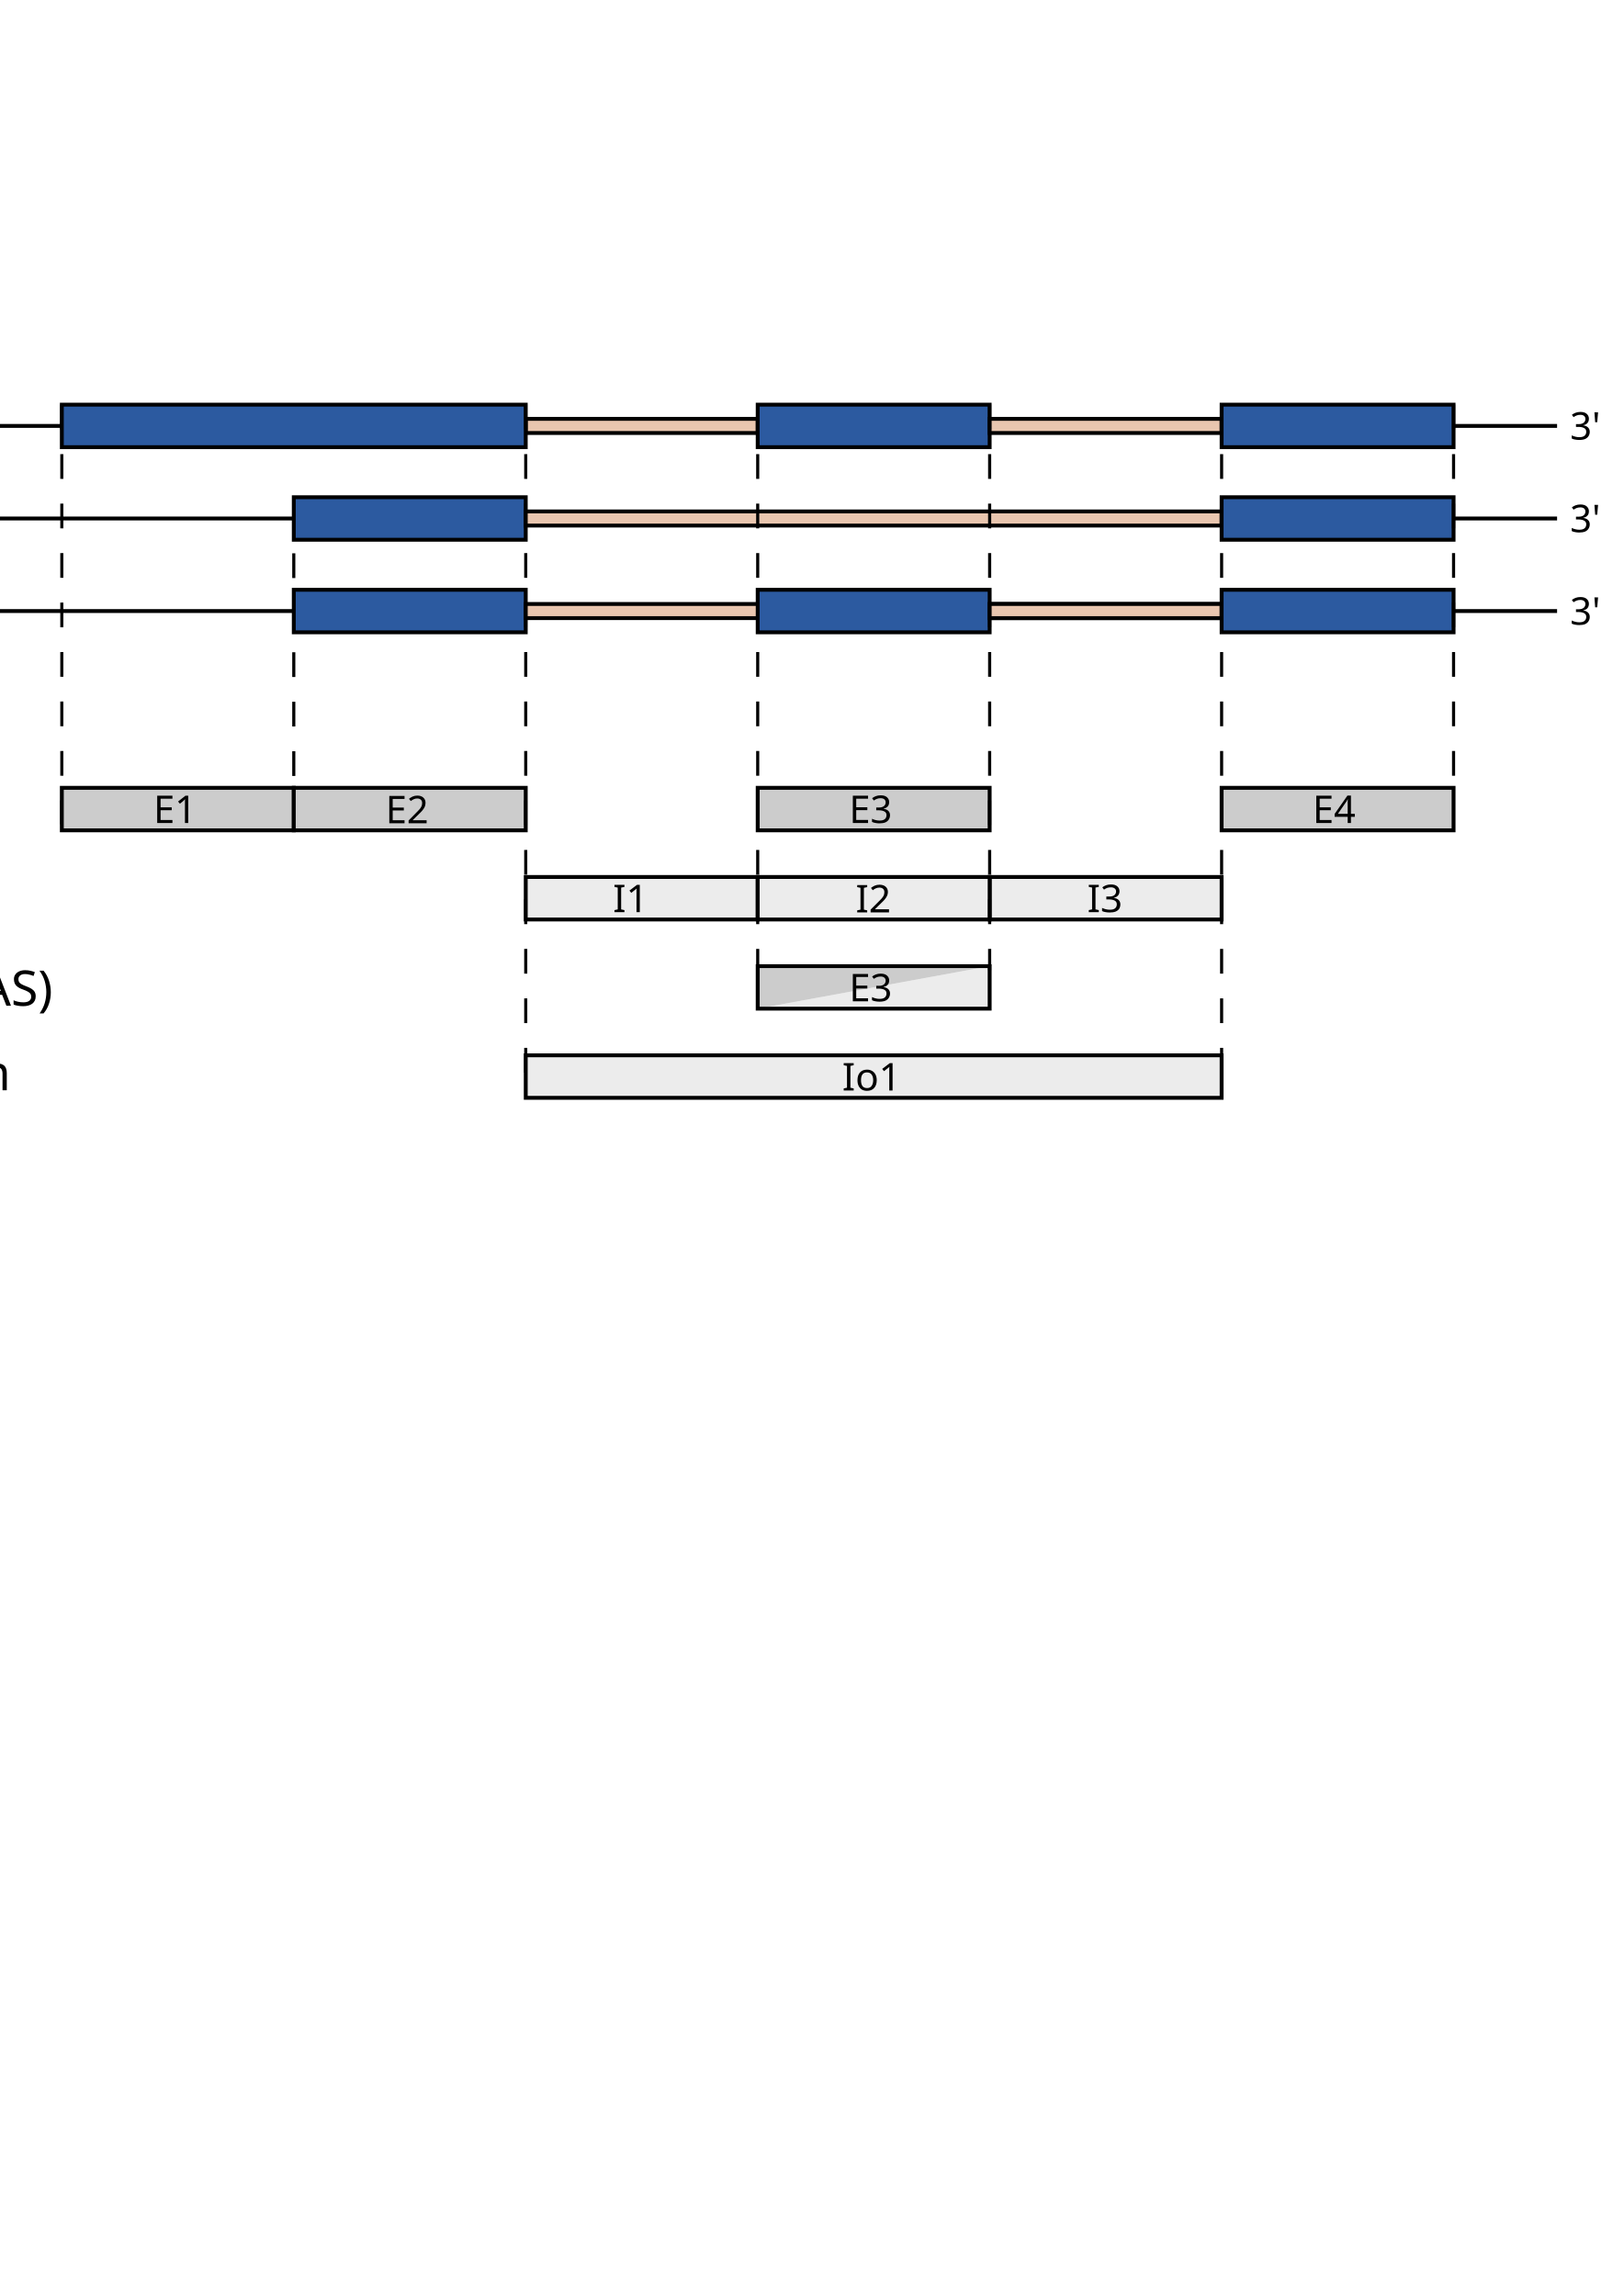
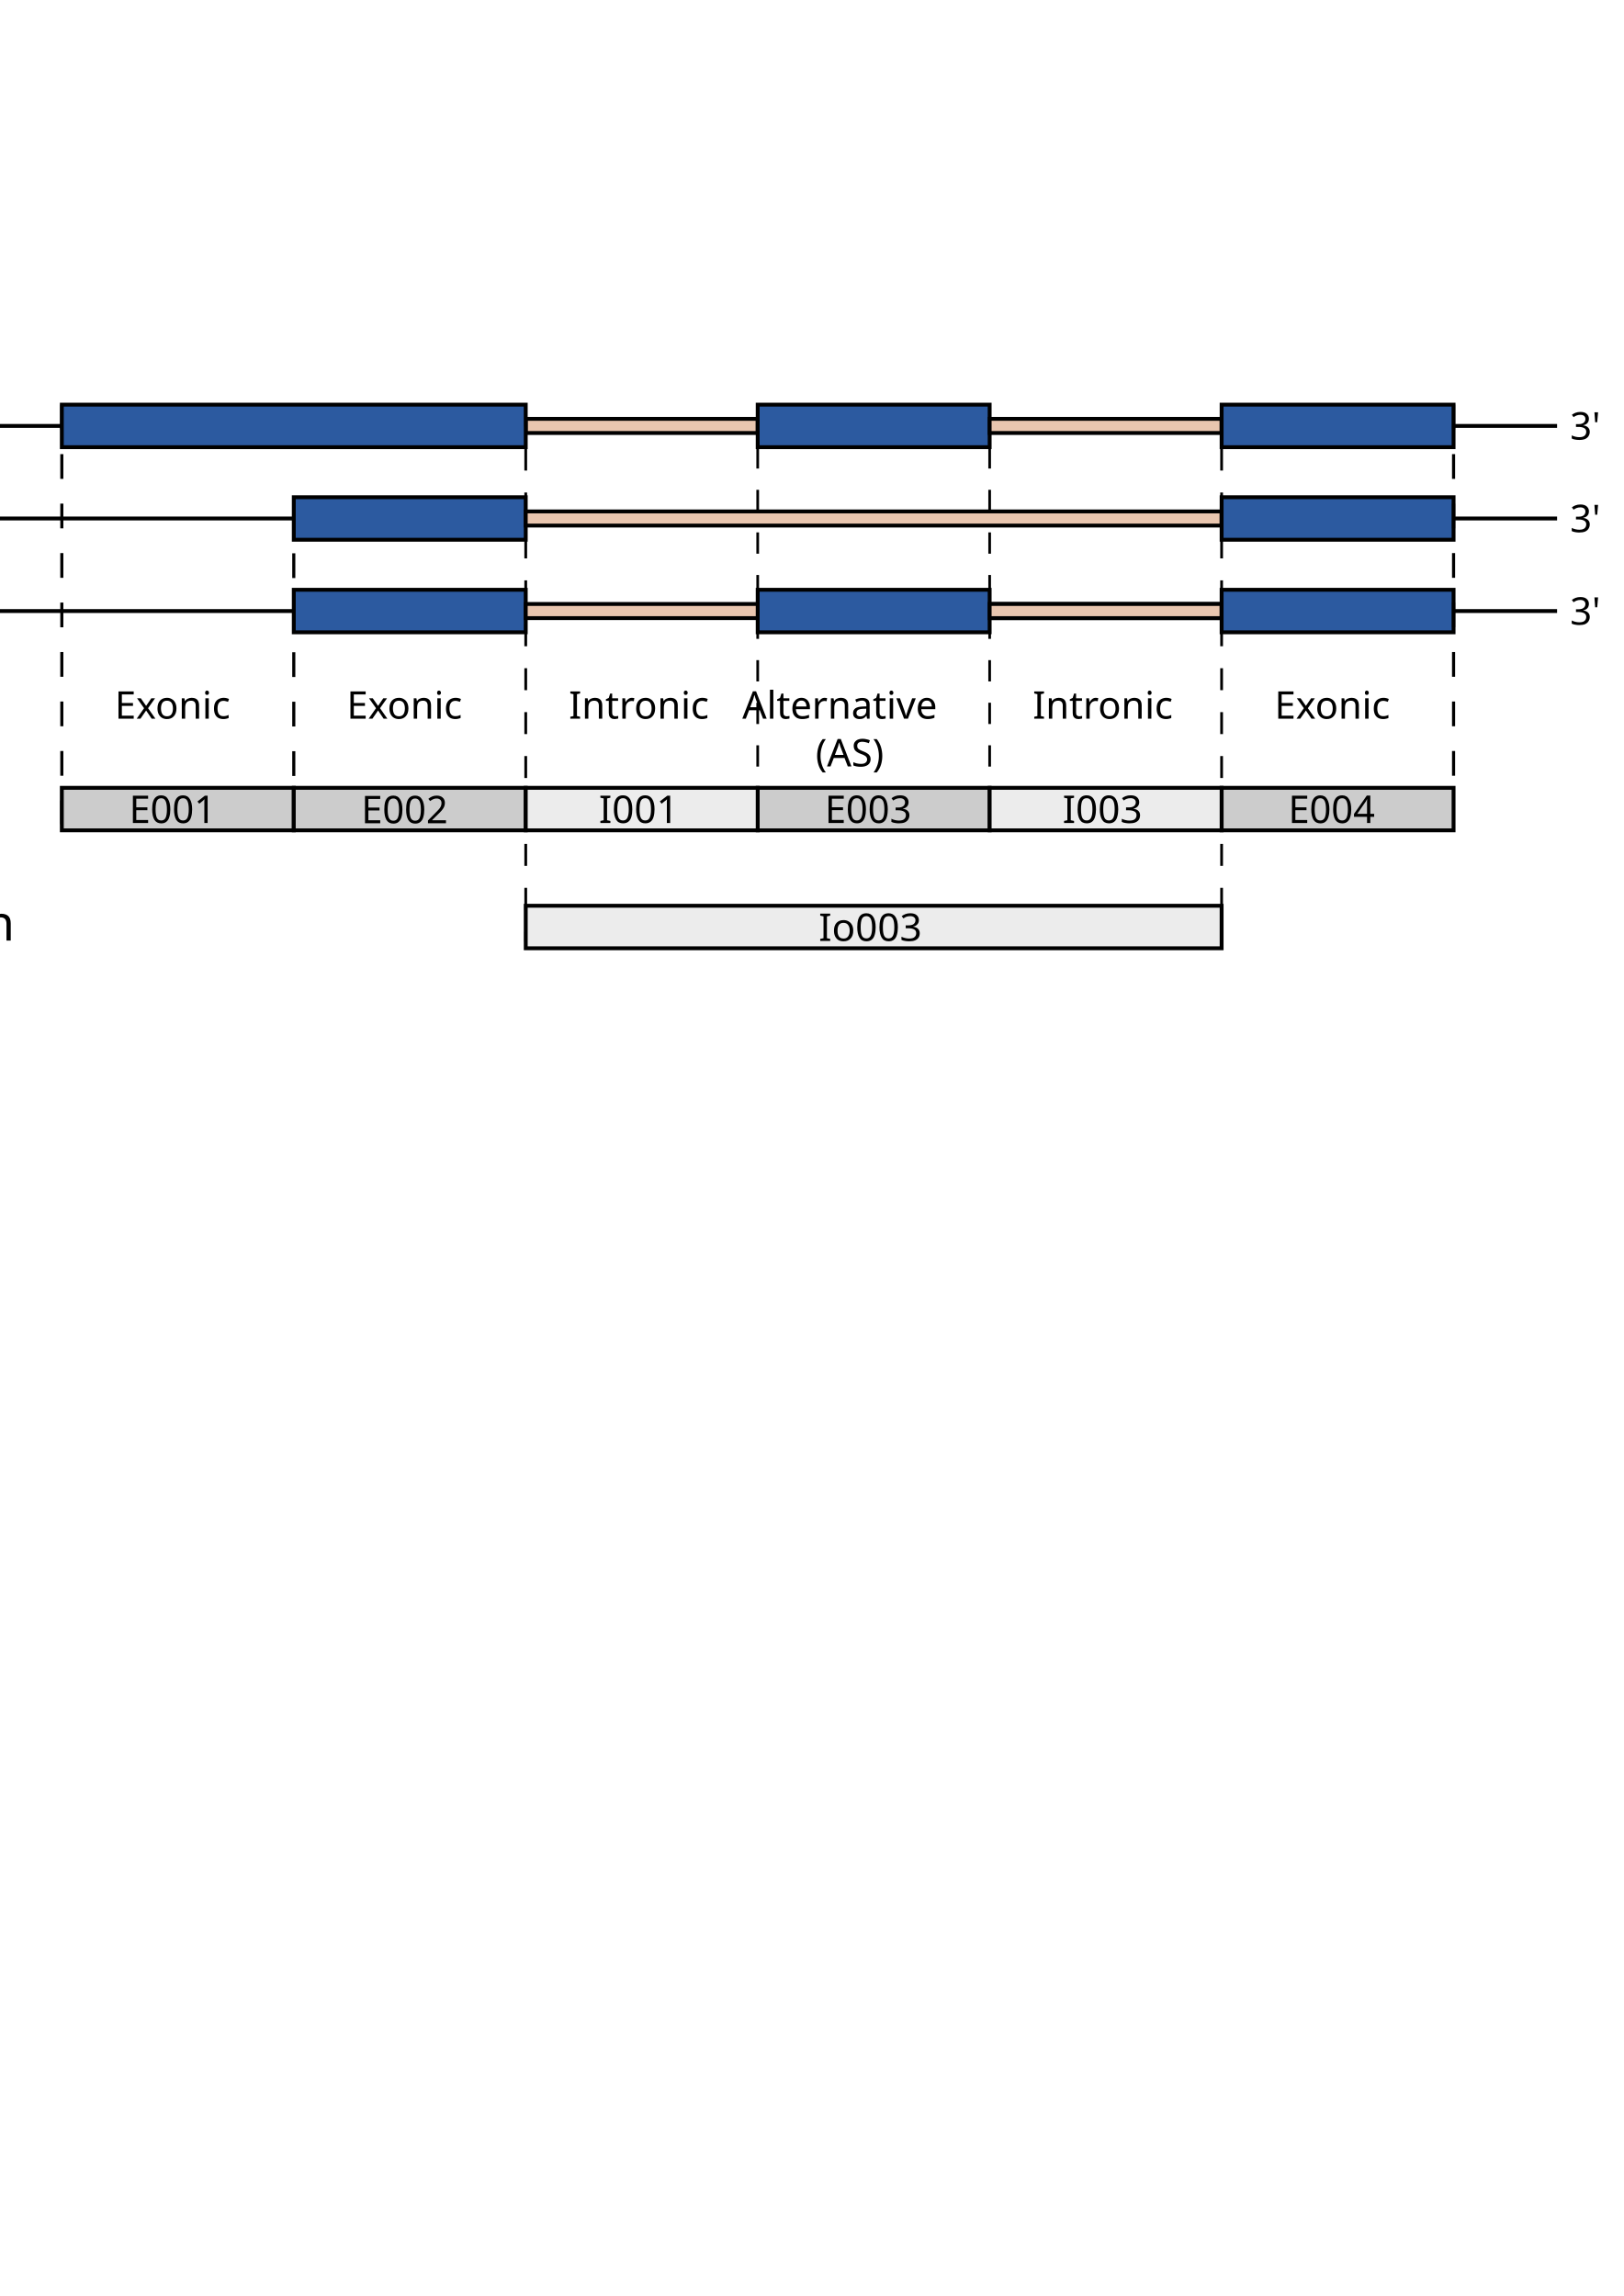
<svg xmlns="http://www.w3.org/2000/svg" width="210mm" height="297mm" viewBox="0 0 210 297" version="1.1" id="svg8">
  <defs id="defs2" />
  <g id="layer1">
    <path style="fill:none;fill-rule:evenodd;stroke:#000000;stroke-width:0.4;stroke-linecap:butt;stroke-linejoin:miter;stroke-miterlimit:4;stroke-dasharray:3.2, 3.2;stroke-dashoffset:0;stroke-opacity:1" d="M 37.996,65.173 V 107.409" id="path5226-1" />
    <path style="fill:#000000;fill-rule:evenodd;stroke:#000000;stroke-width:0.5;stroke-linecap:butt;stroke-linejoin:miter;stroke-miterlimit:4;stroke-dasharray:none;stroke-opacity:1" d="M -6.333,67.069 H 201.383" id="path4925-6" />
    <path style="fill:#000000;fill-rule:evenodd;stroke:#000000;stroke-width:0.5;stroke-linecap:butt;stroke-linejoin:miter;stroke-miterlimit:4;stroke-dasharray:none;stroke-opacity:1" d="M -6.333,79.042 H 201.383" id="path4925-6-1" />
    <path style="fill:#000000;fill-rule:evenodd;stroke:#000000;stroke-width:0.5;stroke-linecap:butt;stroke-linejoin:miter;stroke-miterlimit:4;stroke-dasharray:none;stroke-opacity:1" d="M -6.333,55.095 H 201.383" id="path4925" />
    <text xml:space="preserve" style="font-style:normal;font-weight:normal;font-size:4.939px;line-height:125%;font-family:Sans;letter-spacing:0px;word-spacing:0px;fill:#000000;fill-opacity:1;stroke:none;stroke-width:0.265px;stroke-linecap:butt;stroke-linejoin:miter;stroke-opacity:1" x="-11.483" y="56.861" id="text3844-0">
      <tspan id="tspan3842-63" x="-11.483" y="56.861" style="font-size:4.939px;stroke-width:0.265px">5'</tspan>
    </text>
    <text xml:space="preserve" style="font-style:normal;font-weight:normal;font-size:4.939px;line-height:125%;font-family:Sans;letter-spacing:0px;word-spacing:0px;fill:#000000;fill-opacity:1;stroke:none;stroke-width:0.265px;stroke-linecap:butt;stroke-linejoin:miter;stroke-opacity:1" x="-11.483" y="68.834" id="text3844-0-2">
      <tspan id="tspan3842-63-0" x="-11.483" y="68.834" style="font-size:4.939px;stroke-width:0.265px">5'</tspan>
    </text>
    <text xml:space="preserve" style="font-style:normal;font-weight:normal;font-size:4.939px;line-height:125%;font-family:Sans;letter-spacing:0px;word-spacing:0px;fill:#000000;fill-opacity:1;stroke:none;stroke-width:0.265px;stroke-linecap:butt;stroke-linejoin:miter;stroke-opacity:1" x="-11.483" y="80.807" id="text3844-0-2-6">
      <tspan id="tspan3842-63-0-1" x="-11.483" y="80.807" style="font-size:4.939px;stroke-width:0.265px">5'</tspan>
    </text>
    <text xml:space="preserve" style="font-style:normal;font-weight:normal;font-size:4.939px;line-height:125%;font-family:Sans;letter-spacing:0px;word-spacing:0px;fill:#000000;fill-opacity:1;stroke:none;stroke-width:0.265px;stroke-linecap:butt;stroke-linejoin:miter;stroke-opacity:1" x="203.064" y="56.861" id="text3844-0-5">
      <tspan id="tspan3842-63-5" x="203.064" y="56.861" style="font-size:4.939px;stroke-width:0.265px">3'</tspan>
    </text>
    <text xml:space="preserve" style="font-style:normal;font-weight:normal;font-size:4.939px;line-height:125%;font-family:Sans;letter-spacing:0px;word-spacing:0px;fill:#000000;fill-opacity:1;stroke:none;stroke-width:0.265px;stroke-linecap:butt;stroke-linejoin:miter;stroke-opacity:1" x="203.064" y="68.834" id="text3844-0-2-4">
      <tspan id="tspan3842-63-0-7" x="203.064" y="68.834" style="font-size:4.939px;stroke-width:0.265px">3'</tspan>
    </text>
    <text xml:space="preserve" style="font-style:normal;font-weight:normal;font-size:4.939px;line-height:125%;font-family:Sans;letter-spacing:0px;word-spacing:0px;fill:#000000;fill-opacity:1;stroke:none;stroke-width:0.265px;stroke-linecap:butt;stroke-linejoin:miter;stroke-opacity:1" x="203.064" y="80.807" id="text3844-0-2-6-6">
      <tspan id="tspan3842-63-0-1-5" x="203.064" y="80.807" style="font-size:4.939px;stroke-width:0.265px">3'</tspan>
    </text>
    <g id="g5304">
      <rect y="54.18" x="67.996" height="1.83" width="30" id="rect10-3" style="fill:#e9c6af;fill-opacity:1;stroke:#000000;stroke-width:0.5;stroke-miterlimit:4;stroke-dasharray:none;stroke-dashoffset:0;stroke-opacity:1" />
      <rect y="52.345" x="97.996" height="5.5" width="30" id="rect10-6" style="fill:#2c5aa0;fill-opacity:1;stroke:#000000;stroke-width:0.5;stroke-miterlimit:4;stroke-dasharray:none;stroke-dashoffset:0;stroke-opacity:1" />
      <rect style="fill:#2c5aa0;fill-opacity:1;stroke:#000000;stroke-width:0.5;stroke-miterlimit:4;stroke-dasharray:none;stroke-dashoffset:0;stroke-opacity:1" id="rect4911-3" width="60" height="5.5" x="7.996" y="52.345" />
      <rect y="54.18" x="127.996" height="1.83" width="30" id="rect10-3-6" style="fill:#e9c6af;fill-opacity:1;stroke:#000000;stroke-width:0.5;stroke-miterlimit:4;stroke-dasharray:none;stroke-dashoffset:0;stroke-opacity:1" />
      <rect y="52.345" x="157.996" height="5.5" width="30" id="rect10-6-7" style="fill:#2c5aa0;fill-opacity:1;stroke:#000000;stroke-width:0.5;stroke-miterlimit:4;stroke-dasharray:none;stroke-dashoffset:0;stroke-opacity:1" />
    </g>
    <text xml:space="preserve" style="font-style:normal;font-weight:normal;font-size:6.35px;line-height:125%;font-family:Sans;letter-spacing:0px;word-spacing:0px;fill:#000000;fill-opacity:1;stroke:none;stroke-width:0.265px;stroke-linecap:butt;stroke-linejoin:miter;stroke-opacity:1" x="-52.508" y="57.463" id="text3844">
      <tspan id="tspan3842" x="-52.508" y="57.463" style="font-size:6.35px;stroke-width:0.265px">Isoform 1</tspan>
    </text>
    <rect style="fill:#2c5aa0;fill-opacity:1;stroke:#000000;stroke-width:0.5;stroke-miterlimit:4;stroke-dasharray:none;stroke-dashoffset:0;stroke-opacity:1" id="rect10-5-9" width="30" height="5.5" x="37.996" y="64.319" />
    <rect style="fill:#e9c6af;fill-opacity:1;stroke:#000000;stroke-width:0.5;stroke-miterlimit:4;stroke-dasharray:none;stroke-dashoffset:0;stroke-opacity:1" id="rect10-3-62-3" width="90" height="1.83" x="67.996" y="66.154" />
    <rect style="fill:#2c5aa0;fill-opacity:1;stroke:#000000;stroke-width:0.5;stroke-miterlimit:4;stroke-dasharray:none;stroke-dashoffset:0;stroke-opacity:1" id="rect10-6-7-7-6" width="30" height="5.5" x="157.996" y="64.319" />
    <text xml:space="preserve" style="font-style:normal;font-weight:normal;font-size:6.35px;line-height:125%;font-family:Sans;letter-spacing:0px;word-spacing:0px;fill:#000000;fill-opacity:1;stroke:none;stroke-width:0.265px;stroke-linecap:butt;stroke-linejoin:miter;stroke-opacity:1" x="-52.508" y="69.436" id="text3844-2">
      <tspan id="tspan3842-6" x="-52.508" y="69.436" style="font-size:6.35px;stroke-width:0.265px">Isoform 2</tspan>
    </text>
    <rect style="fill:#2c5aa0;fill-opacity:1;stroke:#000000;stroke-width:0.5;stroke-miterlimit:4;stroke-dasharray:none;stroke-dashoffset:0;stroke-opacity:1" id="rect10-5" width="30" height="5.5" x="37.996" y="76.292" />
    <rect style="fill:#e9c6af;fill-opacity:1;stroke:#000000;stroke-width:0.5;stroke-miterlimit:4;stroke-dasharray:none;stroke-dashoffset:0;stroke-opacity:1" id="rect10-3-62" width="90" height="1.83" x="67.996" y="78.127" />
    <rect style="fill:#2c5aa0;fill-opacity:1;stroke:#000000;stroke-width:0.5;stroke-miterlimit:4;stroke-dasharray:none;stroke-dashoffset:0;stroke-opacity:1" id="rect10-6-9" width="30" height="5.5" x="97.996" y="76.292" />
    <rect style="fill:#e9c6af;fill-opacity:1;stroke:#000000;stroke-width:0.5;stroke-miterlimit:4;stroke-dasharray:none;stroke-dashoffset:0;stroke-opacity:1" id="rect10-3-6-2" width="30" height="1.83" x="127.996" y="78.127" />
    <rect style="fill:#2c5aa0;fill-opacity:1;stroke:#000000;stroke-width:0.5;stroke-miterlimit:4;stroke-dasharray:none;stroke-dashoffset:0;stroke-opacity:1" id="rect10-6-7-7" width="30" height="5.5" x="157.996" y="76.292" />
    <text xml:space="preserve" style="font-style:normal;font-weight:normal;font-size:6.35px;line-height:125%;font-family:Sans;letter-spacing:0px;word-spacing:0px;fill:#000000;fill-opacity:1;stroke:none;stroke-width:0.265px;stroke-linecap:butt;stroke-linejoin:miter;stroke-opacity:1" x="-52.508" y="81.409" id="text3844-2-1">
      <tspan x="-52.508" y="81.409" style="font-size:6.35px;stroke-width:0.265px" id="tspan3882">Isoform 3</tspan>
    </text>
    <text xml:space="preserve" style="font-style:normal;font-weight:normal;font-size:6.35px;line-height:125%;font-family:Sans;letter-spacing:0px;word-spacing:0px;fill:#000000;fill-opacity:1;stroke:none;stroke-width:0.265px;stroke-linecap:butt;stroke-linejoin:miter;stroke-opacity:1" x="-52.235" y="107.026" id="text3844-9">
-       <tspan id="tspan3842-2" x="-52.235" y="107.026" style="font-size:6.35px;stroke-width:0.265px">exonic bins</tspan>
-     </text>
-     <text xml:space="preserve" style="font-style:normal;font-weight:normal;font-size:6.35px;line-height:125%;font-family:Sans;letter-spacing:0px;word-spacing:0px;fill:#000000;fill-opacity:1;stroke:none;stroke-width:0.265px;stroke-linecap:butt;stroke-linejoin:miter;stroke-opacity:1" x="-52.508" y="118.56" id="text3844-2-3">
-       <tspan id="tspan3842-6-6" x="-52.508" y="118.56" style="font-size:6.35px;stroke-width:0.265px">Intronic bins</tspan>
-     </text>
-     <g id="g5181" transform="matrix(1.016949,0,0,1,-0.00697617,-4.333839)" style="stroke-width:0.992">
-       <path id="rect10-5-9-8-3-8" d="m 125.87,129.31 v 5.5 H 96.37 Z" style="fill:#ececec;fill-opacity:1;stroke:none;stroke-width:0.496;stroke-miterlimit:4;stroke-dasharray:none;stroke-dashoffset:0;stroke-opacity:1" />
-       <path id="rect10-6-2-6" d="m 96.37,129.31 h 29.5 l -29.5,5.5 z" style="fill:#cccccc;fill-opacity:1;stroke:none;stroke-width:0.496;stroke-miterlimit:4;stroke-dasharray:none;stroke-dashoffset:0;stroke-opacity:1" />
-       <rect y="129.31" x="96.37" height="5.5" width="29.5" id="rect10-6-9-9" style="fill:none;fill-opacity:1;stroke:#000000;stroke-width:0.496;stroke-miterlimit:4;stroke-dasharray:none;stroke-dashoffset:0;stroke-opacity:1" />
-     </g>
-     <text xml:space="preserve" style="font-style:normal;font-weight:normal;font-size:6.35px;line-height:125%;font-family:Sans;letter-spacing:0px;word-spacing:0px;fill:#000000;fill-opacity:1;stroke:none;stroke-width:0.265px;stroke-linecap:butt;stroke-linejoin:miter;stroke-opacity:1" x="-52.267" y="130.094" id="text3844-2-1-8">
-       <tspan x="-52.267" y="130.094" style="font-size:6.35px;stroke-width:0.265px" id="tspan3882-4">alternative bins (AS)</tspan>
+       <tspan id="tspan3842-2" x="-52.235" y="107.026" style="font-size:6.35px;stroke-width:0.265px">Bins</tspan>
    </text>
    <rect style="fill:#cccccc;fill-opacity:1;stroke:#000000;stroke-width:0.5;stroke-miterlimit:4;stroke-dasharray:none;stroke-dashoffset:0;stroke-opacity:1" id="rect10-6-2" width="30" height="5.5" x="97.996" y="101.909" />
    <rect style="fill:#cccccc;fill-opacity:1;stroke:#000000;stroke-width:0.5;stroke-miterlimit:4;stroke-dasharray:none;stroke-dashoffset:0;stroke-opacity:1" id="rect10-6-7-75" width="30" height="5.5" x="157.996" y="101.909" />
    <rect style="fill:#cccccc;fill-opacity:1;stroke:#000000;stroke-width:0.5;stroke-miterlimit:4;stroke-dasharray:none;stroke-dashoffset:0;stroke-opacity:1" id="rect10-5-9-8-5" width="30" height="5.5" x="7.996" y="101.909" />
    <rect style="fill:#cccccc;fill-opacity:1;stroke:#000000;stroke-width:0.5;stroke-miterlimit:4;stroke-dasharray:none;stroke-dashoffset:0;stroke-opacity:1" id="rect10-5-9-8-0" width="30" height="5.5" x="37.996" y="101.909" />
-     <text xml:space="preserve" style="font-style:normal;font-weight:normal;font-size:4.939px;line-height:125%;font-family:Sans;letter-spacing:0px;word-spacing:0px;fill:#000000;fill-opacity:1;stroke:none;stroke-width:0.265px;stroke-linecap:butt;stroke-linejoin:miter;stroke-opacity:1" x="19.848" y="106.459" id="text3844-0-2-6-69">
-       <tspan id="tspan3842-63-0-1-3" x="19.848" y="106.459" style="font-size:4.939px;stroke-width:0.265px">E1</tspan>
+     <text xml:space="preserve" style="font-style:normal;font-weight:normal;font-size:4.939px;line-height:125%;font-family:Sans;letter-spacing:0px;word-spacing:0px;fill:#000000;fill-opacity:1;stroke:none;stroke-width:0.265px;stroke-linecap:butt;stroke-linejoin:miter;stroke-opacity:1" x="16.703" y="106.459" id="text3844-0-2-6-69">
+       <tspan id="tspan3842-63-0-1-3" x="16.703" y="106.459" style="font-size:4.939px;stroke-width:0.265px">E001</tspan>
    </text>
-     <text xml:space="preserve" style="font-style:normal;font-weight:normal;font-size:4.939px;line-height:125%;font-family:Sans;letter-spacing:0px;word-spacing:0px;fill:#000000;fill-opacity:1;stroke:none;stroke-width:0.265px;stroke-linecap:butt;stroke-linejoin:miter;stroke-opacity:1" x="49.867" y="106.491" id="text3844-0-2-6-69-7">
-       <tspan id="tspan3842-63-0-1-3-4" x="49.867" y="106.491" style="font-size:4.939px;stroke-width:0.265px">E2</tspan>
+     <text xml:space="preserve" style="font-style:normal;font-weight:normal;font-size:4.939px;line-height:125%;font-family:Sans;letter-spacing:0px;word-spacing:0px;fill:#000000;fill-opacity:1;stroke:none;stroke-width:0.265px;stroke-linecap:butt;stroke-linejoin:miter;stroke-opacity:1" x="46.722" y="106.491" id="text3844-0-2-6-69-7">
+       <tspan id="tspan3842-63-0-1-3-4" x="46.722" y="106.491" style="font-size:4.939px;stroke-width:0.265px">E002</tspan>
    </text>
-     <text xml:space="preserve" style="font-style:normal;font-weight:normal;font-size:4.939px;line-height:125%;font-family:Sans;letter-spacing:0px;word-spacing:0px;fill:#000000;fill-opacity:1;stroke:none;stroke-width:0.265px;stroke-linecap:butt;stroke-linejoin:miter;stroke-opacity:1" x="109.818" y="106.456" id="text3844-0-2-6-69-5">
-       <tspan id="tspan3842-63-0-1-3-2" x="109.818" y="106.456" style="font-size:4.939px;stroke-width:0.265px">E3</tspan>
+     <text xml:space="preserve" style="font-style:normal;font-weight:normal;font-size:4.939px;line-height:125%;font-family:Sans;letter-spacing:0px;word-spacing:0px;fill:#000000;fill-opacity:1;stroke:none;stroke-width:0.265px;stroke-linecap:butt;stroke-linejoin:miter;stroke-opacity:1" x="106.673" y="106.456" id="text3844-0-2-6-69-5">
+       <tspan id="tspan3842-63-0-1-3-2" x="106.673" y="106.456" style="font-size:4.939px;stroke-width:0.265px">E003</tspan>
    </text>
-     <text xml:space="preserve" style="font-style:normal;font-weight:normal;font-size:4.939px;line-height:125%;font-family:Sans;letter-spacing:0px;word-spacing:0px;fill:#000000;fill-opacity:1;stroke:none;stroke-width:0.265px;stroke-linecap:butt;stroke-linejoin:miter;stroke-opacity:1" x="169.758" y="106.459" id="text3844-0-2-6-69-54">
-       <tspan id="tspan3842-63-0-1-3-7" x="169.758" y="106.459" style="font-size:4.939px;stroke-width:0.265px">E4</tspan>
+     <text xml:space="preserve" style="font-style:normal;font-weight:normal;font-size:4.939px;line-height:125%;font-family:Sans;letter-spacing:0px;word-spacing:0px;fill:#000000;fill-opacity:1;stroke:none;stroke-width:0.265px;stroke-linecap:butt;stroke-linejoin:miter;stroke-opacity:1" x="166.614" y="106.459" id="text3844-0-2-6-69-54">
+       <tspan id="tspan3842-63-0-1-3-7" x="166.614" y="106.459" style="font-size:4.939px;stroke-width:0.265px">E004</tspan>
    </text>
-     <rect style="fill:#ececec;fill-opacity:1;stroke:#000000;stroke-width:0.5;stroke-miterlimit:4;stroke-dasharray:none;stroke-dashoffset:0;stroke-opacity:1" id="rect10-5-9-8" width="30" height="5.5" x="67.996" y="113.442" />
-     <rect style="fill:#ececec;fill-opacity:1;stroke:#000000;stroke-width:0.5;stroke-miterlimit:4;stroke-dasharray:none;stroke-dashoffset:0;stroke-opacity:1" id="rect10-6-7-7-6-7" width="30" height="5.5" x="127.996" y="113.442" />
-     <rect style="fill:#ececec;fill-opacity:1;stroke:#000000;stroke-width:0.5;stroke-miterlimit:4;stroke-dasharray:none;stroke-dashoffset:0;stroke-opacity:1" id="rect10-5-9-8-3" width="30" height="5.5" x="97.996" y="113.442" />
-     <text xml:space="preserve" style="font-style:normal;font-weight:normal;font-size:4.981px;line-height:125%;font-family:Sans;letter-spacing:0px;word-spacing:0px;fill:#000000;fill-opacity:1;stroke:none;stroke-width:0.265px;stroke-linecap:butt;stroke-linejoin:miter;stroke-opacity:1" x="78.6" y="118.988" id="text3844-0-2-6-69-5-4" transform="scale(1.008439,0.9916317)">
-       <tspan id="tspan3842-63-0-1-3-2-4" x="78.6" y="118.988" style="font-size:4.981px;stroke-width:0.265px">I1</tspan>
+     <rect style="fill:#ececec;fill-opacity:1;stroke:#000000;stroke-width:0.5;stroke-miterlimit:4;stroke-dasharray:none;stroke-dashoffset:0;stroke-opacity:1" id="rect10-5-9-8" width="30" height="5.5" x="67.996" y="101.909" />
+     <text xml:space="preserve" style="font-style:normal;font-weight:normal;font-size:4.981px;line-height:125%;font-family:Sans;letter-spacing:0px;word-spacing:0px;fill:#000000;fill-opacity:1;stroke:none;stroke-width:0.265px;stroke-linecap:butt;stroke-linejoin:miter;stroke-opacity:1" x="76.797" y="107.357" id="text3844-0-2-6-69-5-4" transform="scale(1.008439,0.9916317)">
+       <tspan id="tspan3842-63-0-1-3-2-4" x="76.797" y="107.357" style="font-size:4.981px;stroke-width:0.265px">I001</tspan>
    </text>
-     <text xml:space="preserve" style="font-style:normal;font-weight:normal;font-size:4.981px;line-height:125%;font-family:Sans;letter-spacing:0px;word-spacing:0px;fill:#000000;fill-opacity:1;stroke:none;stroke-width:0.265px;stroke-linecap:butt;stroke-linejoin:miter;stroke-opacity:1" x="109.736" y="119.021" id="text3844-0-2-6-69-5-4-3" transform="scale(1.008439,0.9916317)">
-       <tspan id="tspan3842-63-0-1-3-2-4-0" x="109.736" y="119.021" style="font-size:4.981px;stroke-width:0.265px">I2</tspan>
-     </text>
-     <text xml:space="preserve" style="font-style:normal;font-weight:normal;font-size:4.981px;line-height:125%;font-family:Sans;letter-spacing:0px;word-spacing:0px;fill:#000000;fill-opacity:1;stroke:none;stroke-width:0.265px;stroke-linecap:butt;stroke-linejoin:miter;stroke-opacity:1" x="139.436" y="118.986" id="text3844-0-2-6-69-5-4-7" transform="scale(1.008439,0.9916317)">
-       <tspan id="tspan3842-63-0-1-3-2-4-8" x="139.436" y="118.986" style="font-size:4.981px;stroke-width:0.265px">I3</tspan>
-     </text>
-     <text id="text3844-0-2-6-69-5-8" y="129.524" x="109.818" style="font-style:normal;font-weight:normal;font-size:4.939px;line-height:125%;font-family:Sans;letter-spacing:0px;word-spacing:0px;fill:#000000;fill-opacity:1;stroke:none;stroke-width:0.265px;stroke-linecap:butt;stroke-linejoin:miter;stroke-opacity:1" xml:space="preserve">
-       <tspan style="font-size:4.939px;stroke-width:0.265px" y="129.524" x="109.818" id="tspan3842-63-0-1-3-2-43">E3</tspan>
+     <rect style="fill:#ececec;fill-opacity:1;stroke:#000000;stroke-width:0.5;stroke-miterlimit:4;stroke-dasharray:none;stroke-dashoffset:0;stroke-opacity:1" id="rect10-6-7-7-6-7" width="30" height="5.5" x="127.996" y="101.909" />
+     <text xml:space="preserve" style="font-style:normal;font-weight:normal;font-size:4.981px;line-height:125%;font-family:Sans;letter-spacing:0px;word-spacing:0px;fill:#000000;fill-opacity:1;stroke:none;stroke-width:0.265px;stroke-linecap:butt;stroke-linejoin:miter;stroke-opacity:1" x="136.264" y="107.355" id="text3844-0-2-6-69-5-4-7" transform="scale(1.008439,0.9916317)">
+       <tspan id="tspan3842-63-0-1-3-2-4-8" x="136.264" y="107.355" style="font-size:4.981px;stroke-width:0.265px">I003</tspan>
    </text>
    <path style="fill:none;fill-rule:evenodd;stroke:#000000;stroke-width:0.4;stroke-linecap:butt;stroke-linejoin:miter;stroke-miterlimit:4;stroke-dasharray:3.2, 3.2;stroke-dashoffset:0;stroke-opacity:1" d="M 7.996,52.345 V 106.623" id="path5226" />
-     <path style="fill:none;fill-rule:evenodd;stroke:#000000;stroke-width:0.4;stroke-linecap:butt;stroke-linejoin:miter;stroke-miterlimit:4;stroke-dasharray:3.2, 3.2;stroke-dashoffset:0;stroke-opacity:1" d="m 67.996,52.345 v 88.087" id="path5226-4" />
-     <path style="fill:none;fill-rule:evenodd;stroke:#000000;stroke-width:0.4;stroke-linecap:butt;stroke-linejoin:miter;stroke-miterlimit:4;stroke-dasharray:3.2, 3.2;stroke-dashoffset:0;stroke-opacity:1" d="M 97.996,52.345 V 125.5" id="path5226-9" />
-     <path style="fill:none;fill-rule:evenodd;stroke:#000000;stroke-width:0.4;stroke-linecap:butt;stroke-linejoin:miter;stroke-miterlimit:4;stroke-dasharray:3.2, 3.2;stroke-dashoffset:0;stroke-opacity:1" d="M 127.996,52.345 V 125.5" id="path5226-2" />
-     <path style="fill:none;fill-rule:evenodd;stroke:#000000;stroke-width:0.4;stroke-linecap:butt;stroke-linejoin:miter;stroke-miterlimit:4;stroke-dasharray:3.2, 3.2;stroke-dashoffset:0;stroke-opacity:1" d="M 157.996,52.345 V 136.51" id="path5226-0" />
+     <path style="fill:none;fill-rule:evenodd;stroke:#000000;stroke-width:0.355;stroke-linecap:butt;stroke-linejoin:miter;stroke-miterlimit:4;stroke-dasharray:2.841, 2.841;stroke-dashoffset:0;stroke-opacity:1" d="m 67.996,52.345 v 69.439" id="path5226-4" />
+     <path style="fill:none;fill-rule:evenodd;stroke:#000000;stroke-width:0.344;stroke-linecap:butt;stroke-linejoin:miter;stroke-miterlimit:4;stroke-dasharray:2.754, 2.754;stroke-dashoffset:0;stroke-opacity:1" d="M 97.996,52.345 V 106.526" id="path5226-9" />
+     <path style="fill:none;fill-rule:evenodd;stroke:#000000;stroke-width:0.344;stroke-linecap:butt;stroke-linejoin:miter;stroke-miterlimit:4;stroke-dasharray:2.754, 2.754;stroke-dashoffset:0;stroke-opacity:1" d="M 127.996,52.345 V 106.526" id="path5226-2" />
+     <path style="fill:none;fill-rule:evenodd;stroke:#000000;stroke-width:0.355;stroke-linecap:butt;stroke-linejoin:miter;stroke-miterlimit:4;stroke-dasharray:2.841, 2.841;stroke-dashoffset:0;stroke-opacity:1" d="M 157.996,52.345 V 118.692" id="path5226-0" />
    <path style="fill:none;fill-rule:evenodd;stroke:#000000;stroke-width:0.4;stroke-linecap:butt;stroke-linejoin:miter;stroke-miterlimit:4;stroke-dasharray:3.2, 3.2;stroke-dashoffset:0;stroke-opacity:1" d="M 187.996,52.345 V 103.436" id="path5226-6" />
-     <rect style="fill:#ececec;fill-opacity:1;stroke:#000000;stroke-width:0.5;stroke-miterlimit:4;stroke-dasharray:none;stroke-dashoffset:0;stroke-opacity:1" id="rect10-5-9-8-3-5" width="90" height="5.5" x="67.996" y="136.51" />
-     <text xml:space="preserve" style="font-style:normal;font-weight:normal;font-size:4.981px;line-height:125%;font-family:Sans;letter-spacing:0px;word-spacing:0px;fill:#000000;fill-opacity:1;stroke:none;stroke-width:0.265px;stroke-linecap:butt;stroke-linejoin:miter;stroke-opacity:1" x="108.003" y="142.251" id="text3844-0-2-6-69-5-4-5" transform="scale(1.008439,0.9916317)">
-       <tspan id="tspan3842-63-0-1-3-2-4-4" x="108.003" y="142.251" style="font-size:4.981px;stroke-width:0.265px">Io1</tspan>
+     <rect style="fill:#ececec;fill-opacity:1;stroke:#000000;stroke-width:0.5;stroke-miterlimit:4;stroke-dasharray:none;stroke-dashoffset:0;stroke-opacity:1" id="rect10-5-9-8-3-5" width="90" height="5.5" x="67.996" y="117.164" />
+     <text xml:space="preserve" style="font-style:normal;font-weight:normal;font-size:4.981px;line-height:125%;font-family:Sans;letter-spacing:0px;word-spacing:0px;fill:#000000;fill-opacity:1;stroke:none;stroke-width:0.265px;stroke-linecap:butt;stroke-linejoin:miter;stroke-opacity:1" x="104.993" y="122.742" id="text3844-0-2-6-69-5-4-5" transform="scale(1.008439,0.9916317)">
+       <tspan id="tspan3842-63-0-1-3-2-4-4" x="104.993" y="122.742" style="font-size:4.981px;stroke-width:0.265px">Io003</tspan>
    </text>
-     <text xml:space="preserve" style="font-style:normal;font-weight:normal;font-size:6.35px;line-height:125%;font-family:Sans;letter-spacing:0px;word-spacing:0px;fill:#000000;fill-opacity:1;stroke:none;stroke-width:0.265px;stroke-linecap:butt;stroke-linejoin:miter;stroke-opacity:1" x="-52.267" y="141.034" id="text3844-2-1-8-4">
-       <tspan x="-52.267" y="141.034" style="font-size:6.35px;stroke-width:0.265px" id="tspan3882-4-3">intron original bin</tspan>
+     <text xml:space="preserve" style="font-style:normal;font-weight:normal;font-size:6.35px;line-height:125%;font-family:Sans;letter-spacing:0px;word-spacing:0px;fill:#000000;fill-opacity:1;stroke:none;stroke-width:0.265px;stroke-linecap:butt;stroke-linejoin:miter;stroke-opacity:1" x="-52.267" y="121.666" id="text3844-2-1-8-4">
+       <tspan x="-52.267" y="121.666" style="font-size:6.35px;stroke-width:0.265px" id="tspan3882-4-3">Intron original bin</tspan>
    </text>
+     <text xml:space="preserve" style="font-style:normal;font-weight:normal;font-size:4.939px;line-height:125%;font-family:Sans;letter-spacing:0px;word-spacing:0px;fill:#000000;fill-opacity:1;stroke:none;stroke-width:0.265px;stroke-linecap:butt;stroke-linejoin:miter;stroke-opacity:1" x="14.84" y="92.967" id="text3844-9-5">
+       <tspan id="tspan3842-2-3" x="14.84" y="92.967" style="font-size:4.939px;stroke-width:0.265px">Exonic</tspan>
+     </text>
+     <text xml:space="preserve" style="font-style:normal;font-weight:normal;font-size:4.939px;line-height:125%;font-family:Sans;letter-spacing:0px;word-spacing:0px;fill:#000000;fill-opacity:1;stroke:none;stroke-width:0.265px;stroke-linecap:butt;stroke-linejoin:miter;stroke-opacity:1" x="44.84" y="92.967" id="text3844-9-5-5">
+       <tspan id="tspan3842-2-3-6" x="44.84" y="92.967" style="font-size:4.939px;stroke-width:0.265px">Exonic</tspan>
+     </text>
+     <text xml:space="preserve" style="font-style:normal;font-weight:normal;font-size:4.939px;line-height:125%;font-family:Sans;letter-spacing:0px;word-spacing:0px;fill:#000000;fill-opacity:1;stroke:none;stroke-width:0.265px;stroke-linecap:butt;stroke-linejoin:miter;stroke-opacity:1" x="164.84" y="92.967" id="text3844-9-5-2">
+       <tspan id="tspan3842-2-3-9" x="164.84" y="92.967" style="font-size:4.939px;stroke-width:0.265px">Exonic</tspan>
+     </text>
+     <text xml:space="preserve" style="font-style:normal;font-weight:normal;font-size:4.939px;line-height:125%;font-family:Sans;letter-spacing:0px;word-spacing:0px;fill:#000000;fill-opacity:1;stroke:none;stroke-width:0.265px;stroke-linecap:butt;stroke-linejoin:miter;stroke-opacity:1" x="73.557" y="92.967" id="text3844-9-5-1">
+       <tspan id="tspan3842-2-3-2" x="73.557" y="92.967" style="font-size:4.939px;stroke-width:0.265px">Intronic</tspan>
+     </text>
+     <text xml:space="preserve" style="font-style:normal;font-weight:normal;font-size:4.939px;line-height:125%;font-family:Sans;letter-spacing:0px;word-spacing:0px;fill:#000000;fill-opacity:1;stroke:none;stroke-width:0.265px;stroke-linecap:butt;stroke-linejoin:miter;stroke-opacity:1" x="133.557" y="92.967" id="text3844-9-5-1-7">
+       <tspan id="tspan3842-2-3-2-0" x="133.557" y="92.967" style="font-size:4.939px;stroke-width:0.265px">Intronic</tspan>
+     </text>
+     <text xml:space="preserve" style="font-style:normal;font-weight:normal;font-size:4.939px;line-height:125%;font-family:Sans;letter-spacing:0px;word-spacing:0px;fill:#000000;fill-opacity:1;stroke:none;stroke-width:0.265px;stroke-linecap:butt;stroke-linejoin:miter;stroke-opacity:1" x="113.108" y="92.967" id="text3844-9-5-1-9">
+       <tspan id="tspan3842-2-3-2-3" x="113.108" y="92.967" style="font-size:4.939px;text-align:center;text-anchor:middle;stroke-width:0.265px">Alternative</tspan>
+       <tspan x="113.108" y="99.141" style="font-size:4.939px;text-align:center;text-anchor:middle;stroke-width:0.265px" id="tspan237">(AS)</tspan>
+     </text>
+     <flowRoot xml:space="preserve" id="flowRoot239" style="fill:black;fill-opacity:1;stroke:none;font-family:sans-serif;font-style:normal;font-weight:normal;font-size:40px;line-height:1.25;letter-spacing:0px;word-spacing:0px">
+       <flowRegion id="flowRegion241">
+         <rect id="rect243" width="46.325" height="48.88" x="370.379" y="336.286" />
+       </flowRegion>
+       <flowPara id="flowPara245" />
+     </flowRoot>
  </g>
</svg>
